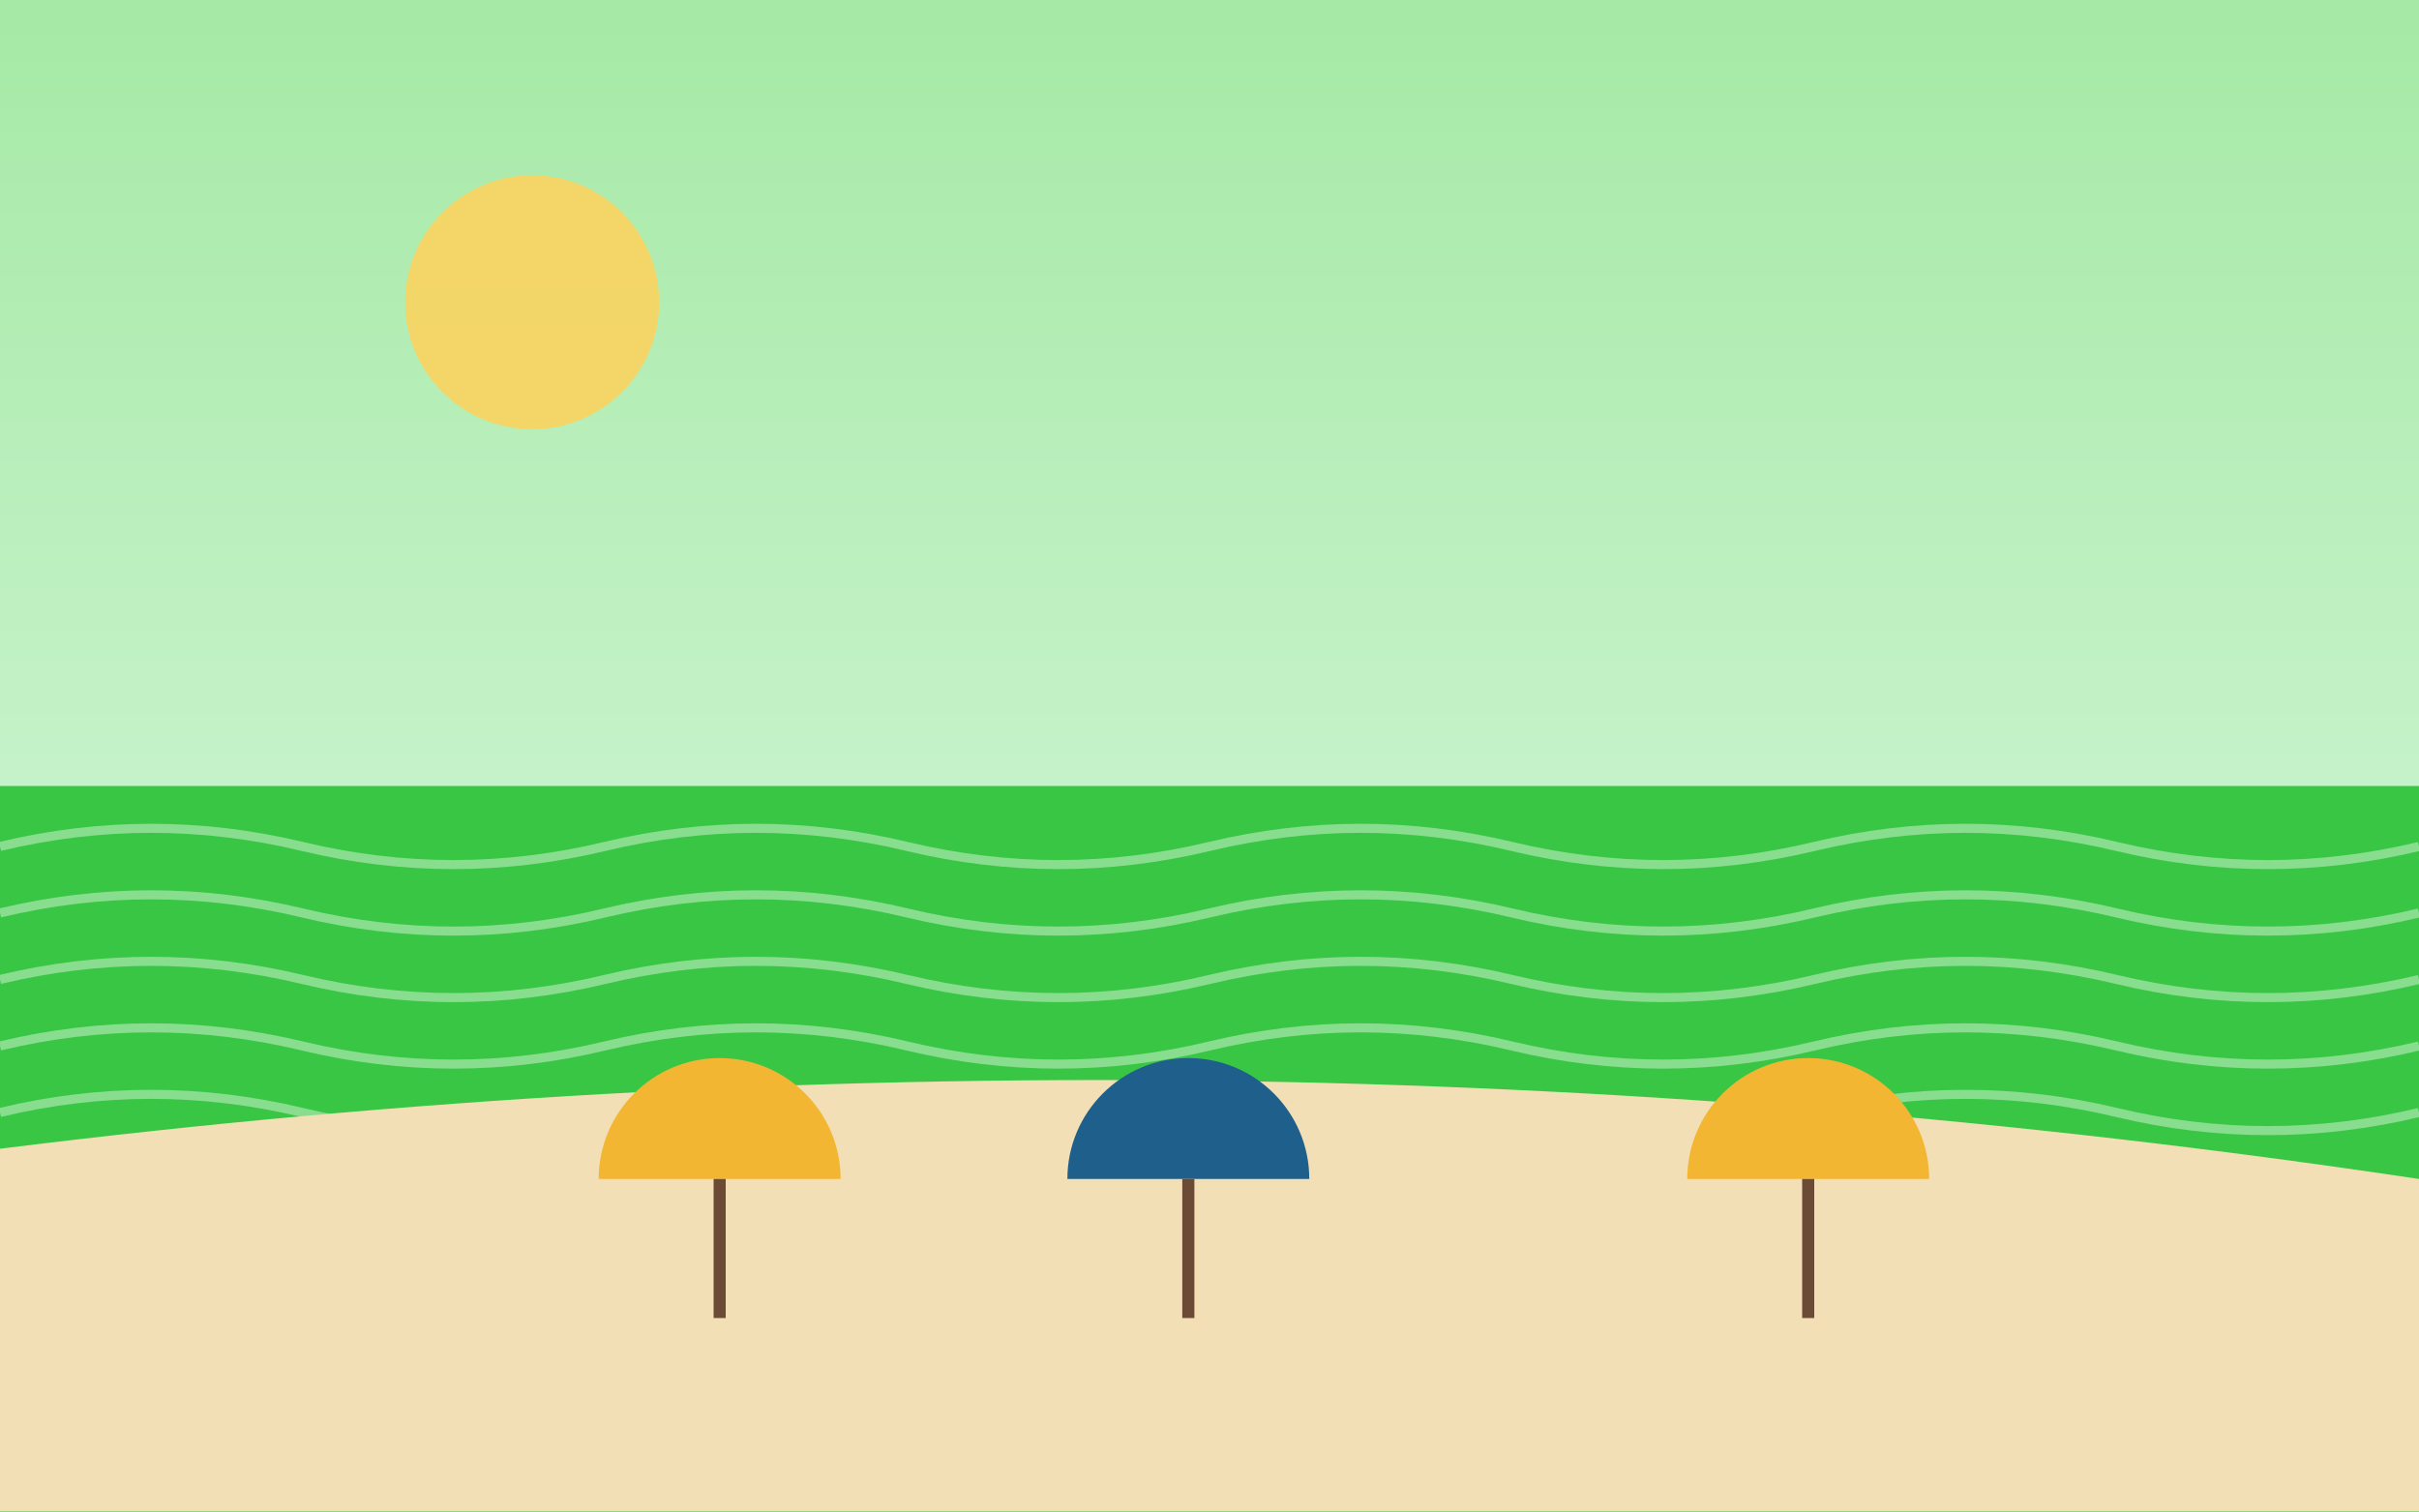
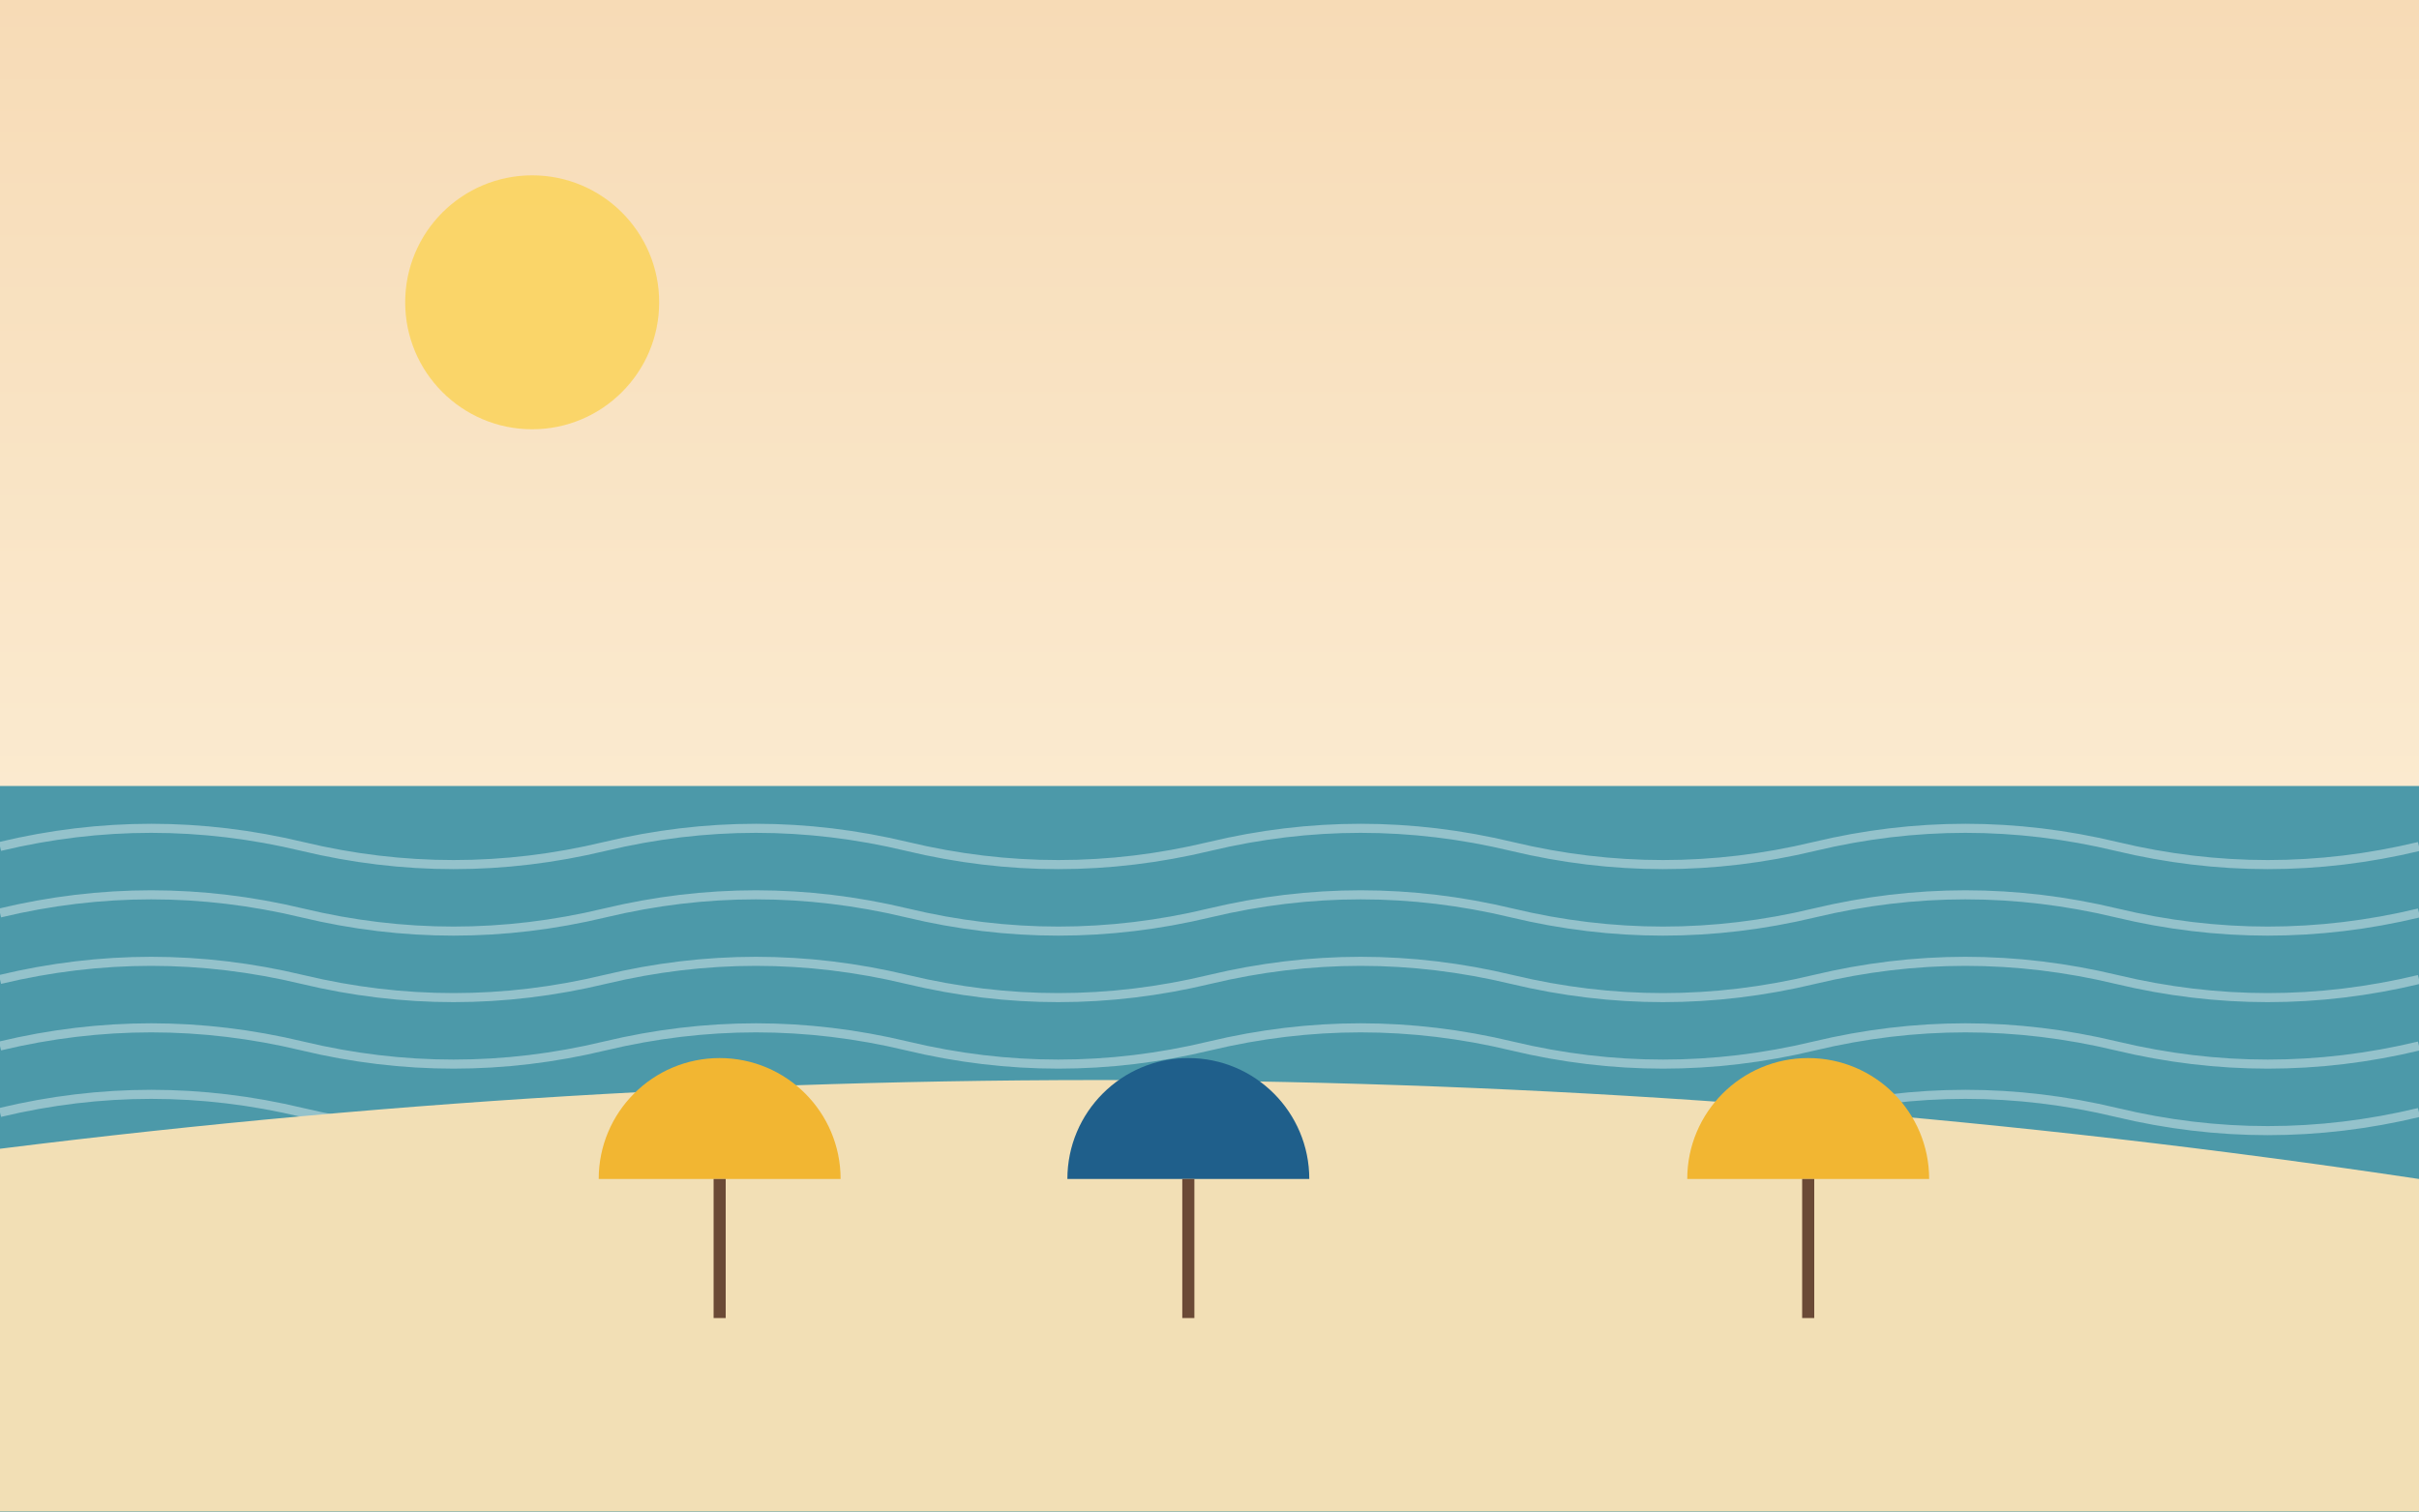
<svg xmlns="http://www.w3.org/2000/svg" viewBox="0 0 800 500" role="img" aria-label="How to Choose a Buyer's Agent You Can Trust">
  <defs>
    <linearGradient id="s" x1="0" y1="0" x2="0" y2="1">
-       <stop offset="0" stop-color="hsl(120,60%,78%)" />
-       <stop offset="1" stop-color="hsl(140,75%,94%)" />
+       <stop offset="0" stop-color="hsl(34,80%,84%)" />
+       <stop offset="1" stop-color="hsl(44,95%,95%)" />
    </linearGradient>
  </defs>
  <rect width="800" height="500" fill="url(#s)" />
  <circle cx="176" cy="100" r="42" fill="#fbd45f" opacity=".9" />
-   <rect y="260" width="800" height="260" fill="hsl(125,55%,50%)" />
+   <rect y="260" width="800" height="260" fill="hsl(190,38%,48%)" />
  <path d="M0 280 q50 -12 100 0 t100 0 t100 0 t100 0 t100 0 t100 0 t100 0 t100 0" fill="none" stroke="#fff" stroke-opacity=".4" stroke-width="3" />
  <path d="M0 302 q50 -12 100 0 t100 0 t100 0 t100 0 t100 0 t100 0 t100 0 t100 0" fill="none" stroke="#fff" stroke-opacity=".4" stroke-width="3" />
  <path d="M0 324 q50 -12 100 0 t100 0 t100 0 t100 0 t100 0 t100 0 t100 0 t100 0" fill="none" stroke="#fff" stroke-opacity=".4" stroke-width="3" />
  <path d="M0 346 q50 -12 100 0 t100 0 t100 0 t100 0 t100 0 t100 0 t100 0 t100 0" fill="none" stroke="#fff" stroke-opacity=".4" stroke-width="3" />
  <path d="M0 368 q50 -12 100 0 t100 0 t100 0 t100 0 t100 0 t100 0 t100 0 t100 0" fill="none" stroke="#fff" stroke-opacity=".4" stroke-width="3" />
  <path d="M0 380 Q400 330 800 390 V500 H0Z" fill="#f2dfb5" />
  <path d="M198 390 A40 40 0 0 1 278 390Z" fill="#f2b632" />
  <rect x="236" y="390" width="4" height="46" fill="#6b4a36" />
  <path d="M558 390 A40 40 0 0 1 638 390Z" fill="#f2b632" />
  <rect x="596" y="390" width="4" height="46" fill="#6b4a36" />
  <path d="M353 390 A40 40 0 0 1 433 390Z" fill="#1f5f8b" />
  <rect x="391" y="390" width="4" height="46" fill="#6b4a36" />
</svg>
